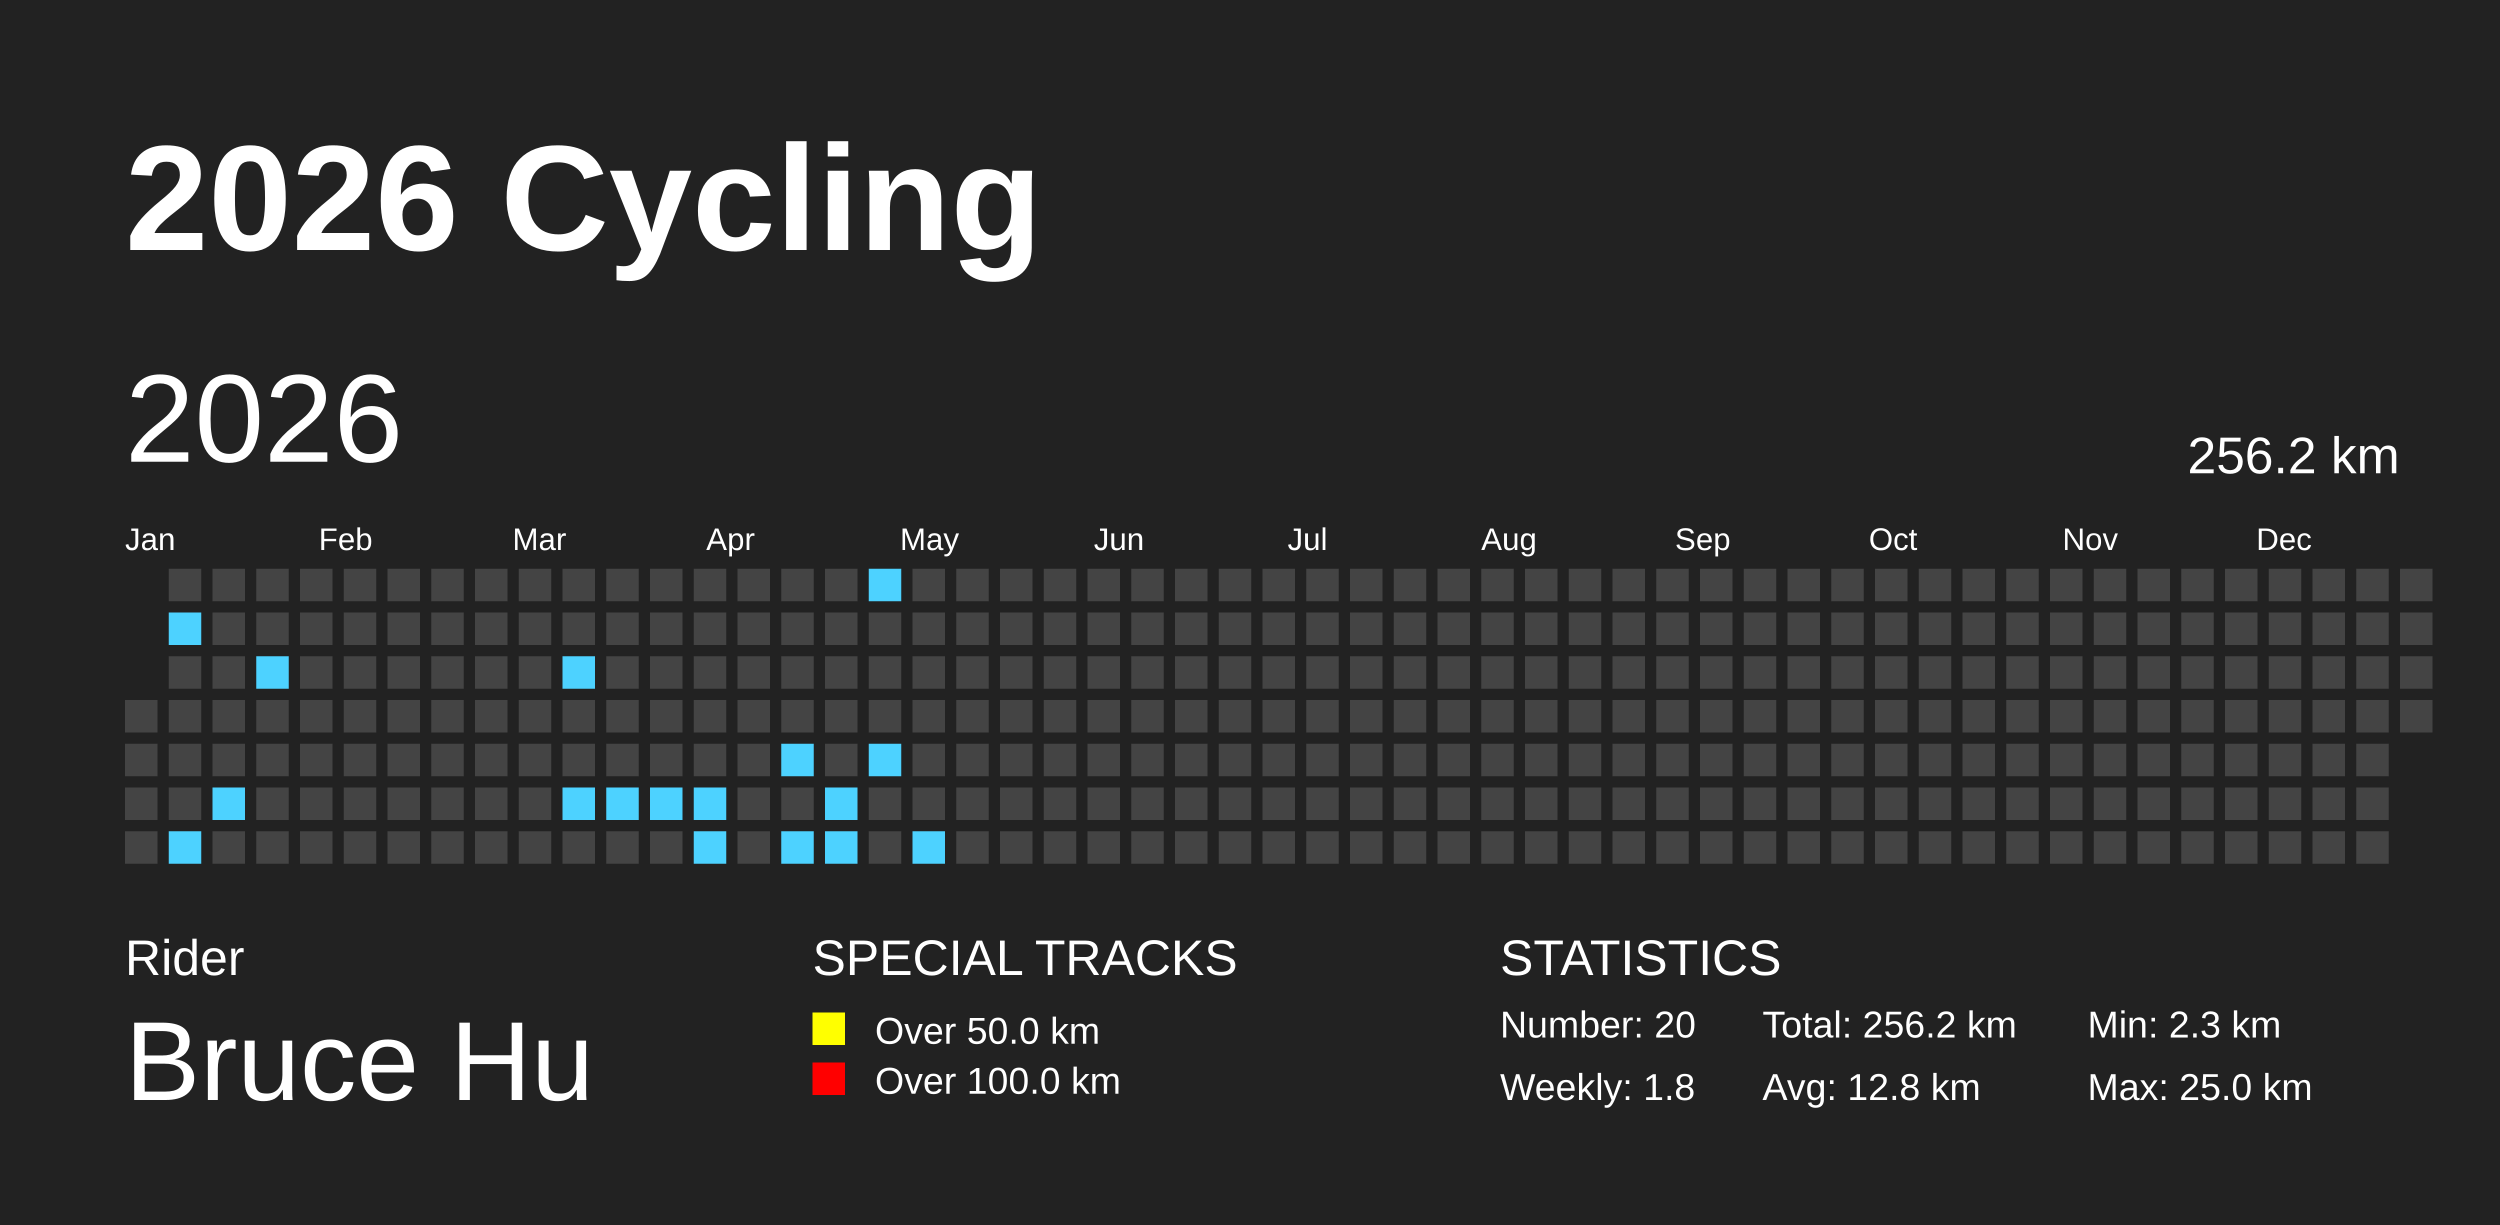
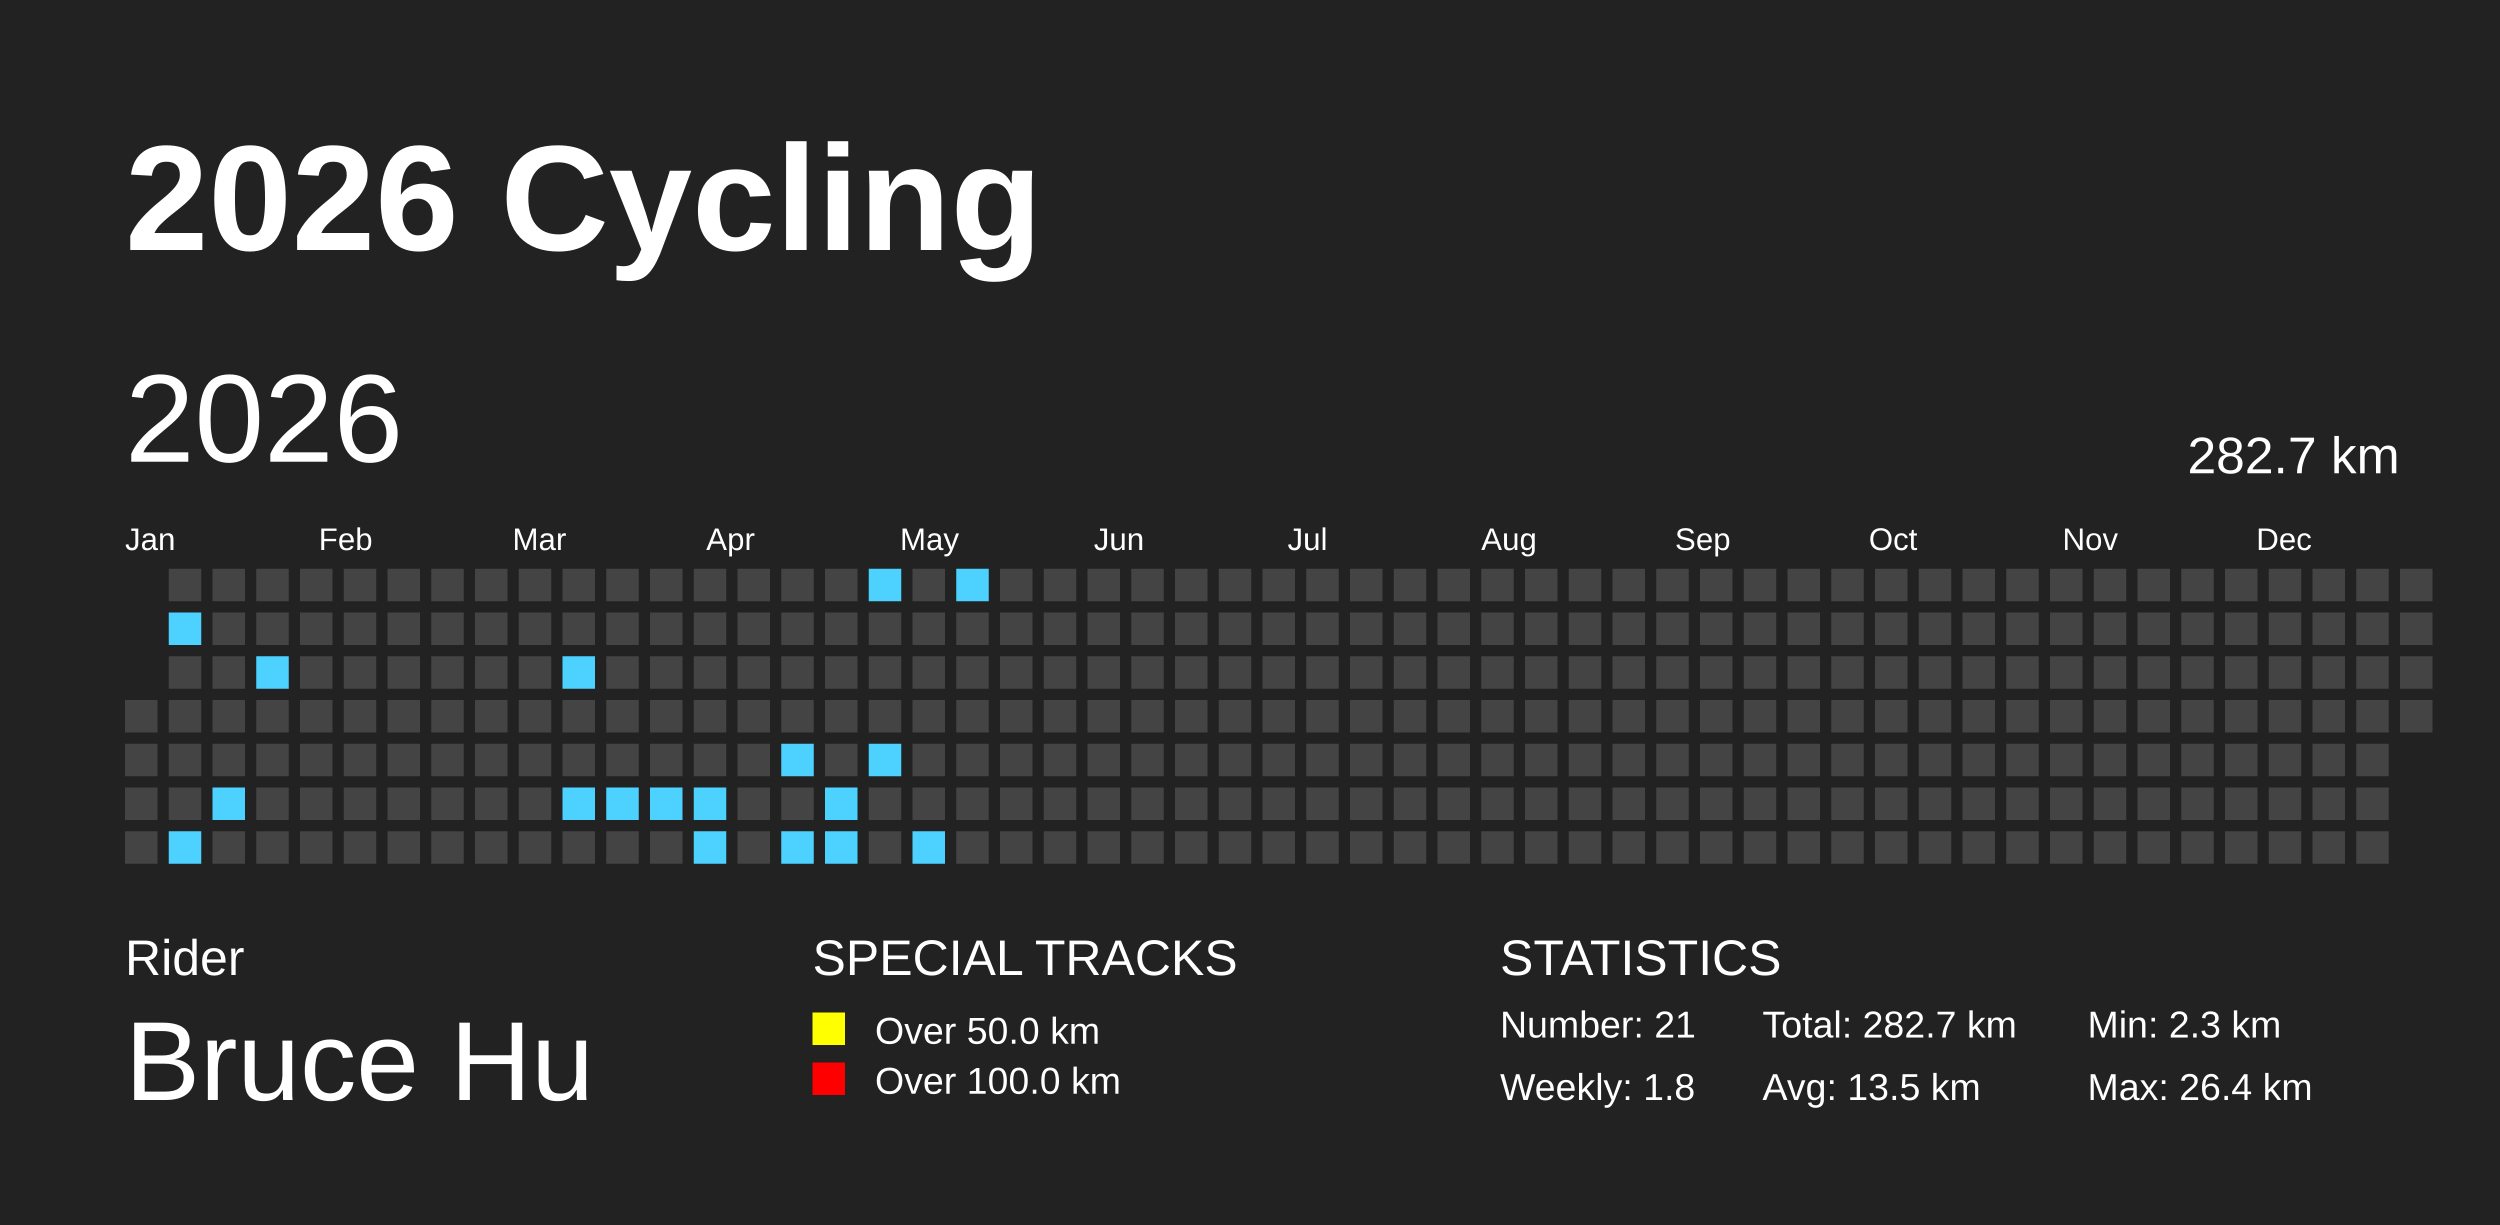
<svg xmlns="http://www.w3.org/2000/svg" baseProfile="full" height="98mm" version="1.1" viewBox="0,0,200,98" width="200mm">
  <defs />
  <rect fill="#222222" height="98" width="200" x="0" y="0" />
  <text fill="#FFFFFF" style="font-size:12px; font-family:Arial; font-weight:bold;" x="10" y="20">2026 Cycling</text>
  <text fill="#FFFFFF" style="font-size:4px; font-family:Arial" x="10" y="78">Rider</text>
  <text fill="#FFFFFF" style="font-size:9px; font-family:Arial" x="10" y="88">Bruce Hu</text>
  <text fill="#FFFFFF" style="font-size:4px; font-family:Arial" x="65" y="78">SPECIAL TRACKS</text>
  <rect fill="yellow" height="2.6" width="2.6" x="65" y="81" />
  <text fill="#FFFFFF" style="font-size:3px; font-family:Arial" x="70" y="83.5">Over 50.0 km</text>
  <rect fill="red" height="2.6" width="2.6" x="65" y="85" />
  <text fill="#FFFFFF" style="font-size:3px; font-family:Arial" x="70" y="87.5">Over 100.0 km</text>
  <text fill="#FFFFFF" style="font-size:4px; font-family:Arial" x="120" y="78">STATISTICS</text>
-   <text fill="#FFFFFF" style="font-size:3px; font-family:Arial" x="120" y="83">Number: 20</text>
+   <text fill="#FFFFFF" style="font-size:3px; font-family:Arial" x="120" y="83">Number: 21</text>
  <text fill="#FFFFFF" style="font-size:3px; font-family:Arial" x="120" y="88">Weekly: 1.8</text>
-   <text fill="#FFFFFF" style="font-size:3px; font-family:Arial" x="141" y="83">Total: 256.2 km</text>
-   <text fill="#FFFFFF" style="font-size:3px; font-family:Arial" x="141" y="88">Avg: 12.8 km</text>
+   <text fill="#FFFFFF" style="font-size:3px; font-family:Arial" x="141" y="83">Total: 282.7 km</text>
+   <text fill="#FFFFFF" style="font-size:3px; font-family:Arial" x="141" y="88">Avg: 13.5 km</text>
  <text fill="#FFFFFF" style="font-size:3px; font-family:Arial" x="167" y="83">Min: 2.3 km</text>
-   <text fill="#FFFFFF" style="font-size:3px; font-family:Arial" x="167" y="88">Max: 25.0 km</text>
+   <text fill="#FFFFFF" style="font-size:3px; font-family:Arial" x="167" y="88">Max: 26.4 km</text>
  <text dominant-baseline="hanging" fill="#FFFFFF" style="font-size:10.0px; font-family:Arial;" x="10" y="30">2026</text>
-   <text dominant-baseline="hanging" fill="#FFFFFF" style="font-size:4.125px; font-family:Arial;" x="175" y="35">256.2 km</text>
+   <text dominant-baseline="hanging" fill="#FFFFFF" style="font-size:4.125px; font-family:Arial;" x="175" y="35">282.7 km</text>
  <text fill="#FFFFFF" style="font-size:2.5px; font-family:Arial" x="10.0" y="44">Jan</text>
  <text fill="#FFFFFF" style="font-size:2.5px; font-family:Arial" x="25.5" y="44">Feb</text>
  <text fill="#FFFFFF" style="font-size:2.5px; font-family:Arial" x="41.0" y="44">Mar</text>
  <text fill="#FFFFFF" style="font-size:2.5px; font-family:Arial" x="56.5" y="44">Apr</text>
  <text fill="#FFFFFF" style="font-size:2.5px; font-family:Arial" x="72.0" y="44">May</text>
  <text fill="#FFFFFF" style="font-size:2.5px; font-family:Arial" x="87.5" y="44">Jun</text>
  <text fill="#FFFFFF" style="font-size:2.5px; font-family:Arial" x="103.0" y="44">Jul</text>
  <text fill="#FFFFFF" style="font-size:2.5px; font-family:Arial" x="118.5" y="44">Aug</text>
  <text fill="#FFFFFF" style="font-size:2.5px; font-family:Arial" x="134.0" y="44">Sep</text>
  <text fill="#FFFFFF" style="font-size:2.5px; font-family:Arial" x="149.5" y="44">Oct</text>
  <text fill="#FFFFFF" style="font-size:2.5px; font-family:Arial" x="165.0" y="44">Nov</text>
  <text fill="#FFFFFF" style="font-size:2.5px; font-family:Arial" x="180.5" y="44">Dec</text>
  <rect fill="#444444" height="2.6" width="2.6" x="10.0" y="56.0" />
  <rect fill="#444444" height="2.6" width="2.6" x="10.0" y="59.5" />
  <rect fill="#444444" height="2.6" width="2.6" x="10.0" y="63.0" />
  <rect fill="#444444" height="2.6" width="2.6" x="10.0" y="66.5" />
  <rect fill="#444444" height="2.6" width="2.6" x="13.5" y="45.5" />
  <rect fill="#4DD2FF" height="2.6" width="2.6" x="13.5" y="49.0" />
  <rect fill="#444444" height="2.6" width="2.6" x="13.5" y="52.5" />
  <rect fill="#444444" height="2.6" width="2.6" x="13.5" y="56.0" />
  <rect fill="#444444" height="2.6" width="2.6" x="13.5" y="59.5" />
  <rect fill="#444444" height="2.6" width="2.6" x="13.5" y="63.0" />
  <rect fill="#4DD2FF" height="2.6" width="2.6" x="13.5" y="66.5" />
  <rect fill="#444444" height="2.6" width="2.6" x="17.0" y="45.5" />
  <rect fill="#444444" height="2.6" width="2.6" x="17.0" y="49.0" />
  <rect fill="#444444" height="2.6" width="2.6" x="17.0" y="52.5" />
  <rect fill="#444444" height="2.6" width="2.6" x="17.0" y="56.0" />
  <rect fill="#444444" height="2.6" width="2.6" x="17.0" y="59.5" />
  <rect fill="#4DD2FF" height="2.6" width="2.6" x="17.0" y="63.0" />
  <rect fill="#444444" height="2.6" width="2.6" x="17.0" y="66.5" />
  <rect fill="#444444" height="2.6" width="2.6" x="20.5" y="45.5" />
  <rect fill="#444444" height="2.6" width="2.6" x="20.5" y="49.0" />
  <rect fill="#4DD2FF" height="2.6" width="2.6" x="20.5" y="52.5" />
  <rect fill="#444444" height="2.6" width="2.6" x="20.5" y="56.0" />
  <rect fill="#444444" height="2.6" width="2.6" x="20.5" y="59.5" />
  <rect fill="#444444" height="2.6" width="2.6" x="20.5" y="63.0" />
  <rect fill="#444444" height="2.6" width="2.6" x="20.5" y="66.5" />
  <rect fill="#444444" height="2.6" width="2.6" x="24.0" y="45.5" />
  <rect fill="#444444" height="2.6" width="2.6" x="24.0" y="49.0" />
  <rect fill="#444444" height="2.6" width="2.6" x="24.0" y="52.5" />
  <rect fill="#444444" height="2.6" width="2.6" x="24.0" y="56.0" />
  <rect fill="#444444" height="2.6" width="2.6" x="24.0" y="59.5" />
  <rect fill="#444444" height="2.6" width="2.6" x="24.0" y="63.0" />
  <rect fill="#444444" height="2.6" width="2.6" x="24.0" y="66.5" />
  <rect fill="#444444" height="2.6" width="2.6" x="27.5" y="45.5" />
  <rect fill="#444444" height="2.6" width="2.6" x="27.5" y="49.0" />
  <rect fill="#444444" height="2.6" width="2.6" x="27.5" y="52.5" />
  <rect fill="#444444" height="2.6" width="2.6" x="27.5" y="56.0" />
  <rect fill="#444444" height="2.6" width="2.6" x="27.5" y="59.5" />
  <rect fill="#444444" height="2.6" width="2.6" x="27.5" y="63.0" />
  <rect fill="#444444" height="2.6" width="2.6" x="27.5" y="66.5" />
  <rect fill="#444444" height="2.6" width="2.6" x="31.0" y="45.5" />
  <rect fill="#444444" height="2.6" width="2.6" x="31.0" y="49.0" />
  <rect fill="#444444" height="2.6" width="2.6" x="31.0" y="52.5" />
  <rect fill="#444444" height="2.6" width="2.6" x="31.0" y="56.0" />
  <rect fill="#444444" height="2.6" width="2.6" x="31.0" y="59.5" />
  <rect fill="#444444" height="2.6" width="2.6" x="31.0" y="63.0" />
  <rect fill="#444444" height="2.6" width="2.6" x="31.0" y="66.5" />
  <rect fill="#444444" height="2.6" width="2.6" x="34.5" y="45.5" />
  <rect fill="#444444" height="2.6" width="2.6" x="34.5" y="49.0" />
  <rect fill="#444444" height="2.6" width="2.6" x="34.5" y="52.5" />
  <rect fill="#444444" height="2.6" width="2.6" x="34.5" y="56.0" />
  <rect fill="#444444" height="2.6" width="2.6" x="34.5" y="59.5" />
  <rect fill="#444444" height="2.6" width="2.6" x="34.5" y="63.0" />
  <rect fill="#444444" height="2.6" width="2.6" x="34.5" y="66.5" />
  <rect fill="#444444" height="2.6" width="2.6" x="38.0" y="45.5" />
  <rect fill="#444444" height="2.6" width="2.6" x="38.0" y="49.0" />
  <rect fill="#444444" height="2.6" width="2.6" x="38.0" y="52.5" />
  <rect fill="#444444" height="2.6" width="2.6" x="38.0" y="56.0" />
  <rect fill="#444444" height="2.6" width="2.6" x="38.0" y="59.5" />
  <rect fill="#444444" height="2.6" width="2.6" x="38.0" y="63.0" />
  <rect fill="#444444" height="2.6" width="2.6" x="38.0" y="66.5" />
  <rect fill="#444444" height="2.6" width="2.6" x="41.5" y="45.5" />
  <rect fill="#444444" height="2.6" width="2.6" x="41.5" y="49.0" />
  <rect fill="#444444" height="2.6" width="2.6" x="41.5" y="52.5" />
  <rect fill="#444444" height="2.6" width="2.6" x="41.5" y="56.0" />
  <rect fill="#444444" height="2.6" width="2.6" x="41.5" y="59.5" />
  <rect fill="#444444" height="2.6" width="2.6" x="41.5" y="63.0" />
  <rect fill="#444444" height="2.6" width="2.6" x="41.5" y="66.5" />
  <rect fill="#444444" height="2.6" width="2.6" x="45.0" y="45.5" />
  <rect fill="#444444" height="2.6" width="2.6" x="45.0" y="49.0" />
  <rect fill="#4DD2FF" height="2.6" width="2.6" x="45.0" y="52.5" />
  <rect fill="#444444" height="2.6" width="2.6" x="45.0" y="56.0" />
  <rect fill="#444444" height="2.6" width="2.6" x="45.0" y="59.5" />
  <rect fill="#4DD2FF" height="2.6" width="2.6" x="45.0" y="63.0" />
  <rect fill="#444444" height="2.6" width="2.6" x="45.0" y="66.5" />
  <rect fill="#444444" height="2.6" width="2.6" x="48.5" y="45.5" />
  <rect fill="#444444" height="2.6" width="2.6" x="48.5" y="49.0" />
  <rect fill="#444444" height="2.6" width="2.6" x="48.5" y="52.5" />
  <rect fill="#444444" height="2.6" width="2.6" x="48.5" y="56.0" />
  <rect fill="#444444" height="2.6" width="2.6" x="48.5" y="59.5" />
  <rect fill="#4DD2FF" height="2.6" width="2.6" x="48.5" y="63.0" />
  <rect fill="#444444" height="2.6" width="2.6" x="48.5" y="66.5" />
  <rect fill="#444444" height="2.6" width="2.6" x="52.0" y="45.5" />
  <rect fill="#444444" height="2.6" width="2.6" x="52.0" y="49.0" />
  <rect fill="#444444" height="2.6" width="2.6" x="52.0" y="52.5" />
  <rect fill="#444444" height="2.6" width="2.6" x="52.0" y="56.0" />
  <rect fill="#444444" height="2.6" width="2.6" x="52.0" y="59.5" />
  <rect fill="#4DD2FF" height="2.6" width="2.6" x="52.0" y="63.0" />
  <rect fill="#444444" height="2.6" width="2.6" x="52.0" y="66.5" />
  <rect fill="#444444" height="2.6" width="2.6" x="55.5" y="45.5" />
  <rect fill="#444444" height="2.6" width="2.6" x="55.5" y="49.0" />
  <rect fill="#444444" height="2.6" width="2.6" x="55.5" y="52.5" />
  <rect fill="#444444" height="2.6" width="2.6" x="55.5" y="56.0" />
  <rect fill="#444444" height="2.6" width="2.6" x="55.5" y="59.5" />
  <rect fill="#4DD2FF" height="2.6" width="2.6" x="55.5" y="63.0" />
  <rect fill="#4DD2FF" height="2.6" width="2.6" x="55.5" y="66.5" />
  <rect fill="#444444" height="2.6" width="2.6" x="59.0" y="45.5" />
  <rect fill="#444444" height="2.6" width="2.6" x="59.0" y="49.0" />
  <rect fill="#444444" height="2.6" width="2.6" x="59.0" y="52.5" />
  <rect fill="#444444" height="2.6" width="2.6" x="59.0" y="56.0" />
  <rect fill="#444444" height="2.6" width="2.6" x="59.0" y="59.5" />
  <rect fill="#444444" height="2.6" width="2.6" x="59.0" y="63.0" />
  <rect fill="#444444" height="2.6" width="2.6" x="59.0" y="66.5" />
  <rect fill="#444444" height="2.6" width="2.6" x="62.5" y="45.5" />
  <rect fill="#444444" height="2.6" width="2.6" x="62.5" y="49.0" />
  <rect fill="#444444" height="2.6" width="2.6" x="62.5" y="52.5" />
  <rect fill="#444444" height="2.6" width="2.6" x="62.5" y="56.0" />
  <rect fill="#4DD2FF" height="2.6" width="2.6" x="62.5" y="59.5" />
  <rect fill="#444444" height="2.6" width="2.6" x="62.5" y="63.0" />
  <rect fill="#4DD2FF" height="2.6" width="2.6" x="62.5" y="66.5" />
  <rect fill="#444444" height="2.6" width="2.6" x="66.0" y="45.5" />
  <rect fill="#444444" height="2.6" width="2.6" x="66.0" y="49.0" />
  <rect fill="#444444" height="2.6" width="2.6" x="66.0" y="52.5" />
  <rect fill="#444444" height="2.6" width="2.6" x="66.0" y="56.0" />
  <rect fill="#444444" height="2.6" width="2.6" x="66.0" y="59.5" />
  <rect fill="#4DD2FF" height="2.6" width="2.6" x="66.0" y="63.0" />
  <rect fill="#4DD2FF" height="2.6" width="2.6" x="66.0" y="66.5" />
  <rect fill="#4DD2FF" height="2.6" width="2.6" x="69.5" y="45.5" />
  <rect fill="#444444" height="2.6" width="2.6" x="69.5" y="49.0" />
  <rect fill="#444444" height="2.6" width="2.6" x="69.5" y="52.5" />
  <rect fill="#444444" height="2.6" width="2.6" x="69.5" y="56.0" />
  <rect fill="#4DD2FF" height="2.6" width="2.6" x="69.5" y="59.5" />
  <rect fill="#444444" height="2.6" width="2.6" x="69.5" y="63.0" />
  <rect fill="#444444" height="2.6" width="2.6" x="69.5" y="66.5" />
  <rect fill="#444444" height="2.6" width="2.6" x="73.0" y="45.5" />
  <rect fill="#444444" height="2.6" width="2.6" x="73.0" y="49.0" />
  <rect fill="#444444" height="2.6" width="2.6" x="73.0" y="52.5" />
  <rect fill="#444444" height="2.6" width="2.6" x="73.0" y="56.0" />
  <rect fill="#444444" height="2.6" width="2.6" x="73.0" y="59.5" />
  <rect fill="#444444" height="2.6" width="2.6" x="73.0" y="63.0" />
  <rect fill="#4DD2FF" height="2.6" width="2.6" x="73.0" y="66.5" />
-   <rect fill="#444444" height="2.6" width="2.6" x="76.5" y="45.5" />
+   <rect fill="#4DD2FF" height="2.6" width="2.6" x="76.5" y="45.5" />
  <rect fill="#444444" height="2.6" width="2.6" x="76.5" y="49.0" />
  <rect fill="#444444" height="2.6" width="2.6" x="76.5" y="52.5" />
  <rect fill="#444444" height="2.6" width="2.6" x="76.5" y="56.0" />
  <rect fill="#444444" height="2.6" width="2.6" x="76.5" y="59.5" />
  <rect fill="#444444" height="2.6" width="2.6" x="76.5" y="63.0" />
  <rect fill="#444444" height="2.6" width="2.6" x="76.5" y="66.5" />
  <rect fill="#444444" height="2.6" width="2.6" x="80.0" y="45.5" />
  <rect fill="#444444" height="2.6" width="2.6" x="80.0" y="49.0" />
  <rect fill="#444444" height="2.6" width="2.6" x="80.0" y="52.5" />
  <rect fill="#444444" height="2.6" width="2.6" x="80.0" y="56.0" />
  <rect fill="#444444" height="2.6" width="2.6" x="80.0" y="59.5" />
  <rect fill="#444444" height="2.6" width="2.6" x="80.0" y="63.0" />
  <rect fill="#444444" height="2.6" width="2.6" x="80.0" y="66.5" />
  <rect fill="#444444" height="2.6" width="2.6" x="83.5" y="45.5" />
  <rect fill="#444444" height="2.6" width="2.6" x="83.5" y="49.0" />
  <rect fill="#444444" height="2.6" width="2.6" x="83.5" y="52.5" />
  <rect fill="#444444" height="2.6" width="2.6" x="83.5" y="56.0" />
  <rect fill="#444444" height="2.6" width="2.6" x="83.5" y="59.5" />
  <rect fill="#444444" height="2.6" width="2.6" x="83.5" y="63.0" />
  <rect fill="#444444" height="2.6" width="2.6" x="83.5" y="66.5" />
  <rect fill="#444444" height="2.6" width="2.6" x="87.0" y="45.5" />
  <rect fill="#444444" height="2.6" width="2.6" x="87.0" y="49.0" />
  <rect fill="#444444" height="2.6" width="2.6" x="87.0" y="52.5" />
  <rect fill="#444444" height="2.6" width="2.6" x="87.0" y="56.0" />
  <rect fill="#444444" height="2.6" width="2.6" x="87.0" y="59.5" />
  <rect fill="#444444" height="2.6" width="2.6" x="87.0" y="63.0" />
  <rect fill="#444444" height="2.6" width="2.6" x="87.0" y="66.5" />
  <rect fill="#444444" height="2.6" width="2.6" x="90.5" y="45.5" />
  <rect fill="#444444" height="2.6" width="2.6" x="90.5" y="49.0" />
  <rect fill="#444444" height="2.6" width="2.6" x="90.5" y="52.5" />
  <rect fill="#444444" height="2.6" width="2.6" x="90.5" y="56.0" />
  <rect fill="#444444" height="2.6" width="2.6" x="90.5" y="59.5" />
  <rect fill="#444444" height="2.6" width="2.6" x="90.5" y="63.0" />
  <rect fill="#444444" height="2.6" width="2.6" x="90.5" y="66.5" />
  <rect fill="#444444" height="2.6" width="2.6" x="94.0" y="45.5" />
  <rect fill="#444444" height="2.6" width="2.6" x="94.0" y="49.0" />
  <rect fill="#444444" height="2.6" width="2.6" x="94.0" y="52.5" />
  <rect fill="#444444" height="2.6" width="2.6" x="94.0" y="56.0" />
  <rect fill="#444444" height="2.6" width="2.6" x="94.0" y="59.5" />
  <rect fill="#444444" height="2.6" width="2.6" x="94.0" y="63.0" />
  <rect fill="#444444" height="2.6" width="2.6" x="94.0" y="66.5" />
  <rect fill="#444444" height="2.6" width="2.6" x="97.5" y="45.5" />
  <rect fill="#444444" height="2.6" width="2.6" x="97.5" y="49.0" />
  <rect fill="#444444" height="2.6" width="2.6" x="97.5" y="52.5" />
  <rect fill="#444444" height="2.6" width="2.6" x="97.5" y="56.0" />
  <rect fill="#444444" height="2.6" width="2.6" x="97.5" y="59.5" />
  <rect fill="#444444" height="2.6" width="2.6" x="97.5" y="63.0" />
  <rect fill="#444444" height="2.6" width="2.6" x="97.5" y="66.5" />
  <rect fill="#444444" height="2.6" width="2.6" x="101.0" y="45.5" />
  <rect fill="#444444" height="2.6" width="2.6" x="101.0" y="49.0" />
  <rect fill="#444444" height="2.6" width="2.6" x="101.0" y="52.5" />
  <rect fill="#444444" height="2.6" width="2.6" x="101.0" y="56.0" />
  <rect fill="#444444" height="2.6" width="2.6" x="101.0" y="59.5" />
  <rect fill="#444444" height="2.6" width="2.6" x="101.0" y="63.0" />
  <rect fill="#444444" height="2.6" width="2.6" x="101.0" y="66.5" />
  <rect fill="#444444" height="2.6" width="2.6" x="104.5" y="45.5" />
  <rect fill="#444444" height="2.6" width="2.6" x="104.5" y="49.0" />
  <rect fill="#444444" height="2.6" width="2.6" x="104.5" y="52.5" />
  <rect fill="#444444" height="2.6" width="2.6" x="104.5" y="56.0" />
  <rect fill="#444444" height="2.6" width="2.6" x="104.5" y="59.5" />
  <rect fill="#444444" height="2.6" width="2.6" x="104.5" y="63.0" />
  <rect fill="#444444" height="2.6" width="2.6" x="104.5" y="66.5" />
  <rect fill="#444444" height="2.6" width="2.6" x="108.0" y="45.5" />
  <rect fill="#444444" height="2.6" width="2.6" x="108.0" y="49.0" />
  <rect fill="#444444" height="2.6" width="2.6" x="108.0" y="52.5" />
  <rect fill="#444444" height="2.6" width="2.6" x="108.0" y="56.0" />
  <rect fill="#444444" height="2.6" width="2.6" x="108.0" y="59.5" />
  <rect fill="#444444" height="2.6" width="2.6" x="108.0" y="63.0" />
  <rect fill="#444444" height="2.6" width="2.6" x="108.0" y="66.5" />
  <rect fill="#444444" height="2.6" width="2.6" x="111.5" y="45.5" />
  <rect fill="#444444" height="2.6" width="2.6" x="111.5" y="49.0" />
  <rect fill="#444444" height="2.6" width="2.6" x="111.5" y="52.5" />
  <rect fill="#444444" height="2.6" width="2.6" x="111.5" y="56.0" />
  <rect fill="#444444" height="2.6" width="2.6" x="111.5" y="59.5" />
  <rect fill="#444444" height="2.6" width="2.6" x="111.5" y="63.0" />
  <rect fill="#444444" height="2.6" width="2.6" x="111.5" y="66.5" />
  <rect fill="#444444" height="2.6" width="2.6" x="115.0" y="45.5" />
  <rect fill="#444444" height="2.6" width="2.6" x="115.0" y="49.0" />
  <rect fill="#444444" height="2.6" width="2.6" x="115.0" y="52.5" />
  <rect fill="#444444" height="2.6" width="2.6" x="115.0" y="56.0" />
  <rect fill="#444444" height="2.6" width="2.6" x="115.0" y="59.5" />
  <rect fill="#444444" height="2.6" width="2.6" x="115.0" y="63.0" />
  <rect fill="#444444" height="2.6" width="2.6" x="115.0" y="66.5" />
  <rect fill="#444444" height="2.6" width="2.6" x="118.5" y="45.5" />
  <rect fill="#444444" height="2.6" width="2.6" x="118.5" y="49.0" />
  <rect fill="#444444" height="2.6" width="2.6" x="118.5" y="52.5" />
  <rect fill="#444444" height="2.6" width="2.6" x="118.5" y="56.0" />
  <rect fill="#444444" height="2.6" width="2.6" x="118.5" y="59.5" />
  <rect fill="#444444" height="2.6" width="2.6" x="118.5" y="63.0" />
  <rect fill="#444444" height="2.6" width="2.6" x="118.5" y="66.5" />
  <rect fill="#444444" height="2.6" width="2.6" x="122.0" y="45.5" />
  <rect fill="#444444" height="2.6" width="2.6" x="122.0" y="49.0" />
  <rect fill="#444444" height="2.6" width="2.6" x="122.0" y="52.5" />
  <rect fill="#444444" height="2.6" width="2.6" x="122.0" y="56.0" />
  <rect fill="#444444" height="2.6" width="2.6" x="122.0" y="59.5" />
  <rect fill="#444444" height="2.6" width="2.6" x="122.0" y="63.0" />
  <rect fill="#444444" height="2.6" width="2.6" x="122.0" y="66.5" />
  <rect fill="#444444" height="2.6" width="2.6" x="125.5" y="45.5" />
  <rect fill="#444444" height="2.6" width="2.6" x="125.5" y="49.0" />
  <rect fill="#444444" height="2.6" width="2.6" x="125.5" y="52.5" />
  <rect fill="#444444" height="2.6" width="2.6" x="125.5" y="56.0" />
  <rect fill="#444444" height="2.6" width="2.6" x="125.5" y="59.5" />
  <rect fill="#444444" height="2.6" width="2.6" x="125.5" y="63.0" />
  <rect fill="#444444" height="2.6" width="2.6" x="125.5" y="66.5" />
  <rect fill="#444444" height="2.6" width="2.6" x="129.0" y="45.5" />
  <rect fill="#444444" height="2.6" width="2.6" x="129.0" y="49.0" />
  <rect fill="#444444" height="2.6" width="2.6" x="129.0" y="52.5" />
  <rect fill="#444444" height="2.6" width="2.6" x="129.0" y="56.0" />
  <rect fill="#444444" height="2.6" width="2.6" x="129.0" y="59.5" />
  <rect fill="#444444" height="2.6" width="2.6" x="129.0" y="63.0" />
  <rect fill="#444444" height="2.6" width="2.6" x="129.0" y="66.5" />
  <rect fill="#444444" height="2.6" width="2.6" x="132.5" y="45.5" />
  <rect fill="#444444" height="2.6" width="2.6" x="132.5" y="49.0" />
  <rect fill="#444444" height="2.6" width="2.6" x="132.5" y="52.5" />
  <rect fill="#444444" height="2.6" width="2.6" x="132.5" y="56.0" />
  <rect fill="#444444" height="2.6" width="2.6" x="132.5" y="59.5" />
  <rect fill="#444444" height="2.6" width="2.6" x="132.5" y="63.0" />
  <rect fill="#444444" height="2.6" width="2.6" x="132.5" y="66.5" />
  <rect fill="#444444" height="2.6" width="2.6" x="136.0" y="45.5" />
  <rect fill="#444444" height="2.6" width="2.6" x="136.0" y="49.0" />
  <rect fill="#444444" height="2.6" width="2.6" x="136.0" y="52.5" />
  <rect fill="#444444" height="2.6" width="2.6" x="136.0" y="56.0" />
  <rect fill="#444444" height="2.6" width="2.6" x="136.0" y="59.5" />
  <rect fill="#444444" height="2.6" width="2.6" x="136.0" y="63.0" />
  <rect fill="#444444" height="2.6" width="2.6" x="136.0" y="66.5" />
  <rect fill="#444444" height="2.6" width="2.6" x="139.5" y="45.5" />
  <rect fill="#444444" height="2.6" width="2.6" x="139.5" y="49.0" />
  <rect fill="#444444" height="2.6" width="2.6" x="139.5" y="52.5" />
  <rect fill="#444444" height="2.6" width="2.6" x="139.5" y="56.0" />
  <rect fill="#444444" height="2.6" width="2.6" x="139.5" y="59.5" />
  <rect fill="#444444" height="2.6" width="2.6" x="139.5" y="63.0" />
  <rect fill="#444444" height="2.6" width="2.6" x="139.5" y="66.5" />
  <rect fill="#444444" height="2.6" width="2.6" x="143.0" y="45.5" />
  <rect fill="#444444" height="2.6" width="2.6" x="143.0" y="49.0" />
  <rect fill="#444444" height="2.6" width="2.6" x="143.0" y="52.5" />
  <rect fill="#444444" height="2.6" width="2.6" x="143.0" y="56.0" />
  <rect fill="#444444" height="2.6" width="2.6" x="143.0" y="59.5" />
  <rect fill="#444444" height="2.6" width="2.6" x="143.0" y="63.0" />
  <rect fill="#444444" height="2.6" width="2.6" x="143.0" y="66.5" />
  <rect fill="#444444" height="2.6" width="2.6" x="146.5" y="45.5" />
  <rect fill="#444444" height="2.6" width="2.6" x="146.5" y="49.0" />
  <rect fill="#444444" height="2.6" width="2.6" x="146.5" y="52.5" />
  <rect fill="#444444" height="2.6" width="2.6" x="146.5" y="56.0" />
  <rect fill="#444444" height="2.6" width="2.6" x="146.5" y="59.5" />
  <rect fill="#444444" height="2.6" width="2.6" x="146.5" y="63.0" />
  <rect fill="#444444" height="2.6" width="2.6" x="146.5" y="66.5" />
  <rect fill="#444444" height="2.6" width="2.6" x="150.0" y="45.5" />
  <rect fill="#444444" height="2.6" width="2.6" x="150.0" y="49.0" />
  <rect fill="#444444" height="2.6" width="2.6" x="150.0" y="52.5" />
  <rect fill="#444444" height="2.6" width="2.6" x="150.0" y="56.0" />
  <rect fill="#444444" height="2.6" width="2.6" x="150.0" y="59.5" />
  <rect fill="#444444" height="2.6" width="2.6" x="150.0" y="63.0" />
  <rect fill="#444444" height="2.6" width="2.6" x="150.0" y="66.5" />
  <rect fill="#444444" height="2.6" width="2.6" x="153.5" y="45.5" />
  <rect fill="#444444" height="2.6" width="2.6" x="153.5" y="49.0" />
  <rect fill="#444444" height="2.6" width="2.6" x="153.5" y="52.5" />
  <rect fill="#444444" height="2.6" width="2.6" x="153.5" y="56.0" />
  <rect fill="#444444" height="2.6" width="2.6" x="153.5" y="59.5" />
  <rect fill="#444444" height="2.6" width="2.6" x="153.5" y="63.0" />
  <rect fill="#444444" height="2.6" width="2.6" x="153.5" y="66.5" />
  <rect fill="#444444" height="2.6" width="2.6" x="157.0" y="45.5" />
  <rect fill="#444444" height="2.6" width="2.6" x="157.0" y="49.0" />
  <rect fill="#444444" height="2.6" width="2.6" x="157.0" y="52.5" />
  <rect fill="#444444" height="2.6" width="2.6" x="157.0" y="56.0" />
  <rect fill="#444444" height="2.6" width="2.6" x="157.0" y="59.5" />
  <rect fill="#444444" height="2.6" width="2.6" x="157.0" y="63.0" />
  <rect fill="#444444" height="2.6" width="2.6" x="157.0" y="66.5" />
  <rect fill="#444444" height="2.6" width="2.6" x="160.5" y="45.5" />
  <rect fill="#444444" height="2.6" width="2.6" x="160.5" y="49.0" />
  <rect fill="#444444" height="2.6" width="2.6" x="160.5" y="52.5" />
  <rect fill="#444444" height="2.6" width="2.6" x="160.5" y="56.0" />
  <rect fill="#444444" height="2.6" width="2.6" x="160.5" y="59.5" />
  <rect fill="#444444" height="2.6" width="2.6" x="160.5" y="63.0" />
  <rect fill="#444444" height="2.6" width="2.6" x="160.5" y="66.5" />
  <rect fill="#444444" height="2.6" width="2.6" x="164.0" y="45.5" />
  <rect fill="#444444" height="2.6" width="2.6" x="164.0" y="49.0" />
  <rect fill="#444444" height="2.6" width="2.6" x="164.0" y="52.5" />
  <rect fill="#444444" height="2.6" width="2.6" x="164.0" y="56.0" />
  <rect fill="#444444" height="2.6" width="2.6" x="164.0" y="59.5" />
  <rect fill="#444444" height="2.6" width="2.6" x="164.0" y="63.0" />
  <rect fill="#444444" height="2.6" width="2.6" x="164.0" y="66.5" />
  <rect fill="#444444" height="2.6" width="2.6" x="167.5" y="45.5" />
  <rect fill="#444444" height="2.6" width="2.6" x="167.5" y="49.0" />
  <rect fill="#444444" height="2.6" width="2.6" x="167.5" y="52.5" />
  <rect fill="#444444" height="2.6" width="2.6" x="167.5" y="56.0" />
  <rect fill="#444444" height="2.6" width="2.6" x="167.5" y="59.5" />
  <rect fill="#444444" height="2.6" width="2.6" x="167.5" y="63.0" />
  <rect fill="#444444" height="2.6" width="2.6" x="167.5" y="66.5" />
  <rect fill="#444444" height="2.6" width="2.6" x="171.0" y="45.5" />
  <rect fill="#444444" height="2.6" width="2.6" x="171.0" y="49.0" />
  <rect fill="#444444" height="2.6" width="2.6" x="171.0" y="52.5" />
  <rect fill="#444444" height="2.6" width="2.6" x="171.0" y="56.0" />
  <rect fill="#444444" height="2.6" width="2.6" x="171.0" y="59.5" />
  <rect fill="#444444" height="2.6" width="2.6" x="171.0" y="63.0" />
  <rect fill="#444444" height="2.6" width="2.6" x="171.0" y="66.5" />
  <rect fill="#444444" height="2.6" width="2.6" x="174.5" y="45.5" />
  <rect fill="#444444" height="2.6" width="2.6" x="174.5" y="49.0" />
  <rect fill="#444444" height="2.6" width="2.6" x="174.5" y="52.5" />
  <rect fill="#444444" height="2.6" width="2.6" x="174.5" y="56.0" />
  <rect fill="#444444" height="2.6" width="2.6" x="174.5" y="59.5" />
  <rect fill="#444444" height="2.6" width="2.6" x="174.5" y="63.0" />
  <rect fill="#444444" height="2.6" width="2.6" x="174.5" y="66.5" />
  <rect fill="#444444" height="2.6" width="2.6" x="178.0" y="45.5" />
  <rect fill="#444444" height="2.6" width="2.6" x="178.0" y="49.0" />
  <rect fill="#444444" height="2.6" width="2.6" x="178.0" y="52.5" />
  <rect fill="#444444" height="2.6" width="2.6" x="178.0" y="56.0" />
  <rect fill="#444444" height="2.6" width="2.6" x="178.0" y="59.5" />
  <rect fill="#444444" height="2.6" width="2.6" x="178.0" y="63.0" />
  <rect fill="#444444" height="2.6" width="2.6" x="178.0" y="66.5" />
  <rect fill="#444444" height="2.6" width="2.6" x="181.5" y="45.5" />
  <rect fill="#444444" height="2.6" width="2.6" x="181.5" y="49.0" />
  <rect fill="#444444" height="2.6" width="2.6" x="181.5" y="52.5" />
  <rect fill="#444444" height="2.6" width="2.6" x="181.5" y="56.0" />
  <rect fill="#444444" height="2.6" width="2.6" x="181.5" y="59.5" />
  <rect fill="#444444" height="2.6" width="2.6" x="181.5" y="63.0" />
  <rect fill="#444444" height="2.6" width="2.6" x="181.5" y="66.5" />
  <rect fill="#444444" height="2.6" width="2.6" x="185.0" y="45.5" />
  <rect fill="#444444" height="2.6" width="2.6" x="185.0" y="49.0" />
  <rect fill="#444444" height="2.6" width="2.6" x="185.0" y="52.5" />
  <rect fill="#444444" height="2.6" width="2.6" x="185.0" y="56.0" />
  <rect fill="#444444" height="2.6" width="2.6" x="185.0" y="59.5" />
  <rect fill="#444444" height="2.6" width="2.6" x="185.0" y="63.0" />
  <rect fill="#444444" height="2.6" width="2.6" x="185.0" y="66.5" />
  <rect fill="#444444" height="2.6" width="2.6" x="188.5" y="45.5" />
  <rect fill="#444444" height="2.6" width="2.6" x="188.5" y="49.0" />
  <rect fill="#444444" height="2.6" width="2.6" x="188.5" y="52.5" />
  <rect fill="#444444" height="2.6" width="2.6" x="188.5" y="56.0" />
  <rect fill="#444444" height="2.6" width="2.6" x="188.5" y="59.5" />
  <rect fill="#444444" height="2.6" width="2.6" x="188.5" y="63.0" />
  <rect fill="#444444" height="2.6" width="2.6" x="188.5" y="66.5" />
  <rect fill="#444444" height="2.6" width="2.6" x="192.0" y="45.5" />
  <rect fill="#444444" height="2.6" width="2.6" x="192.0" y="49.0" />
  <rect fill="#444444" height="2.6" width="2.6" x="192.0" y="52.5" />
  <rect fill="#444444" height="2.6" width="2.6" x="192.0" y="56.0" />
</svg>
